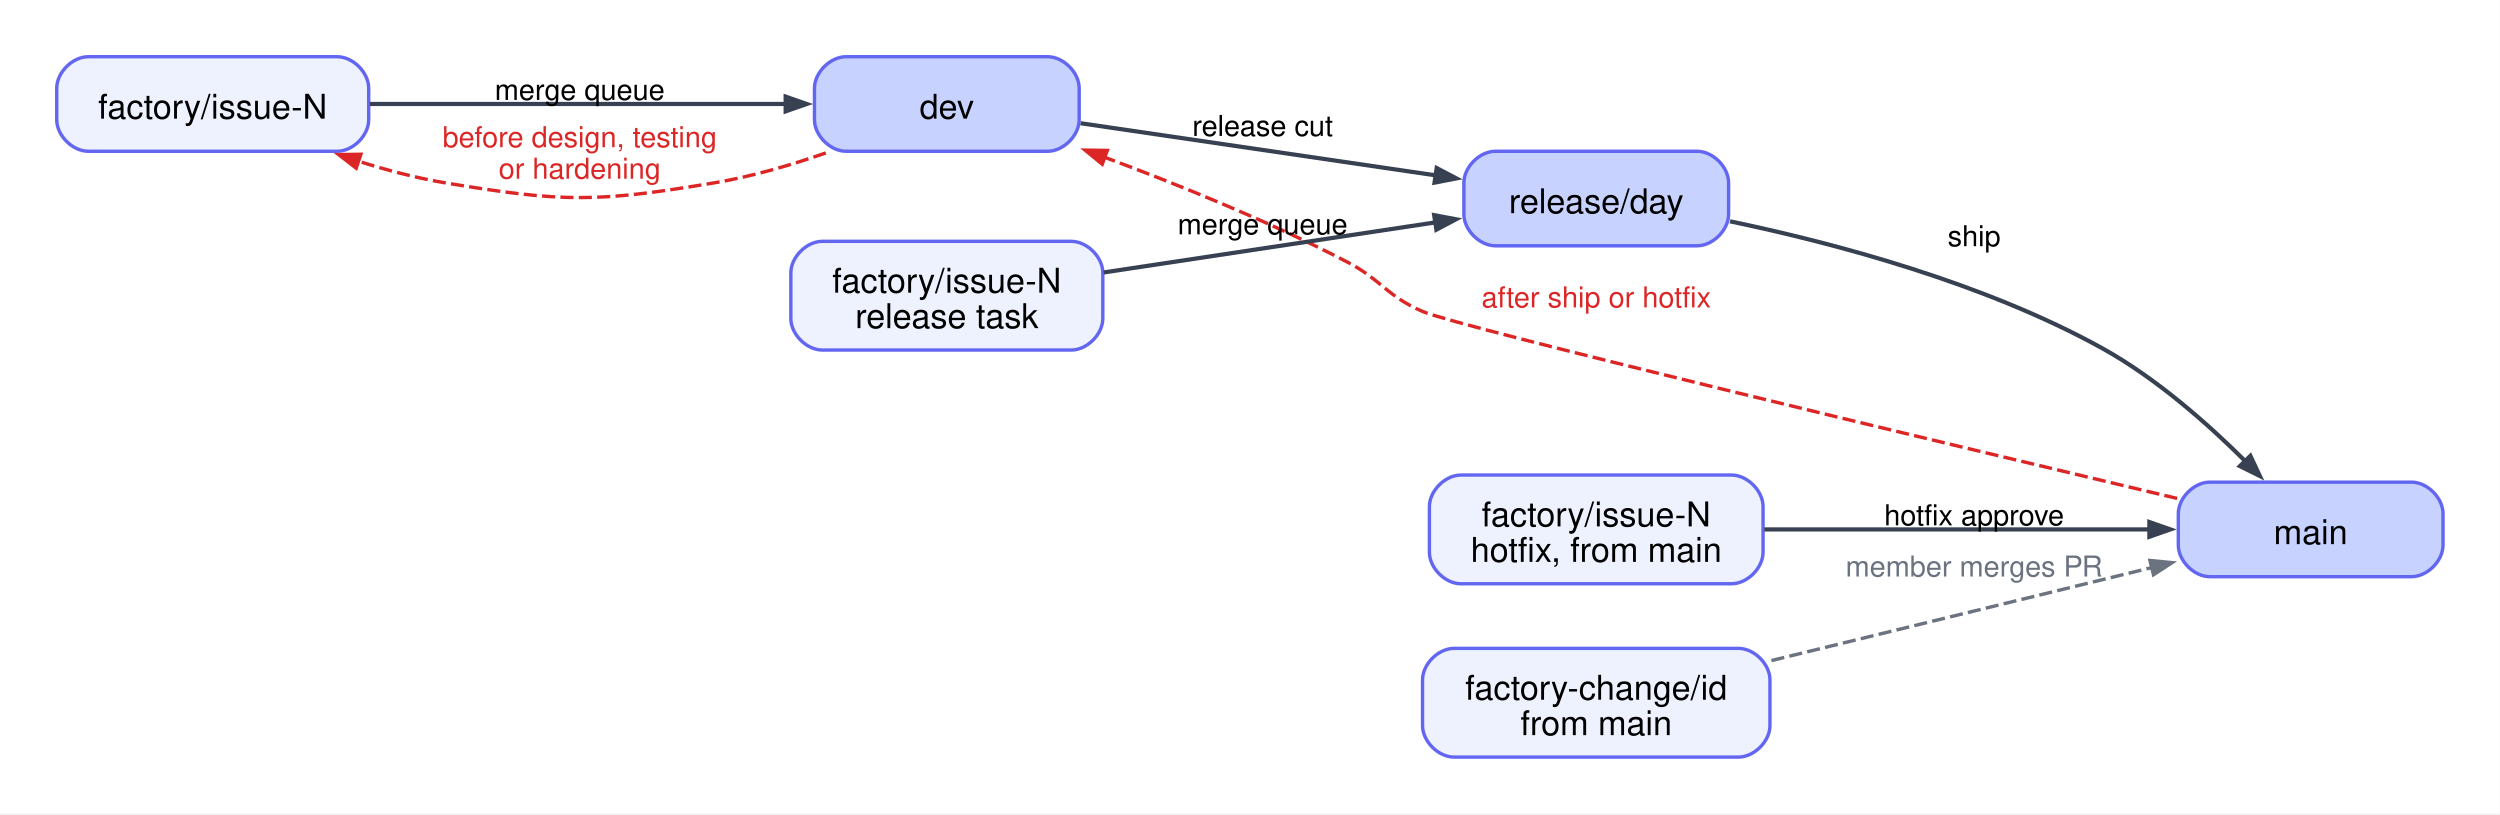
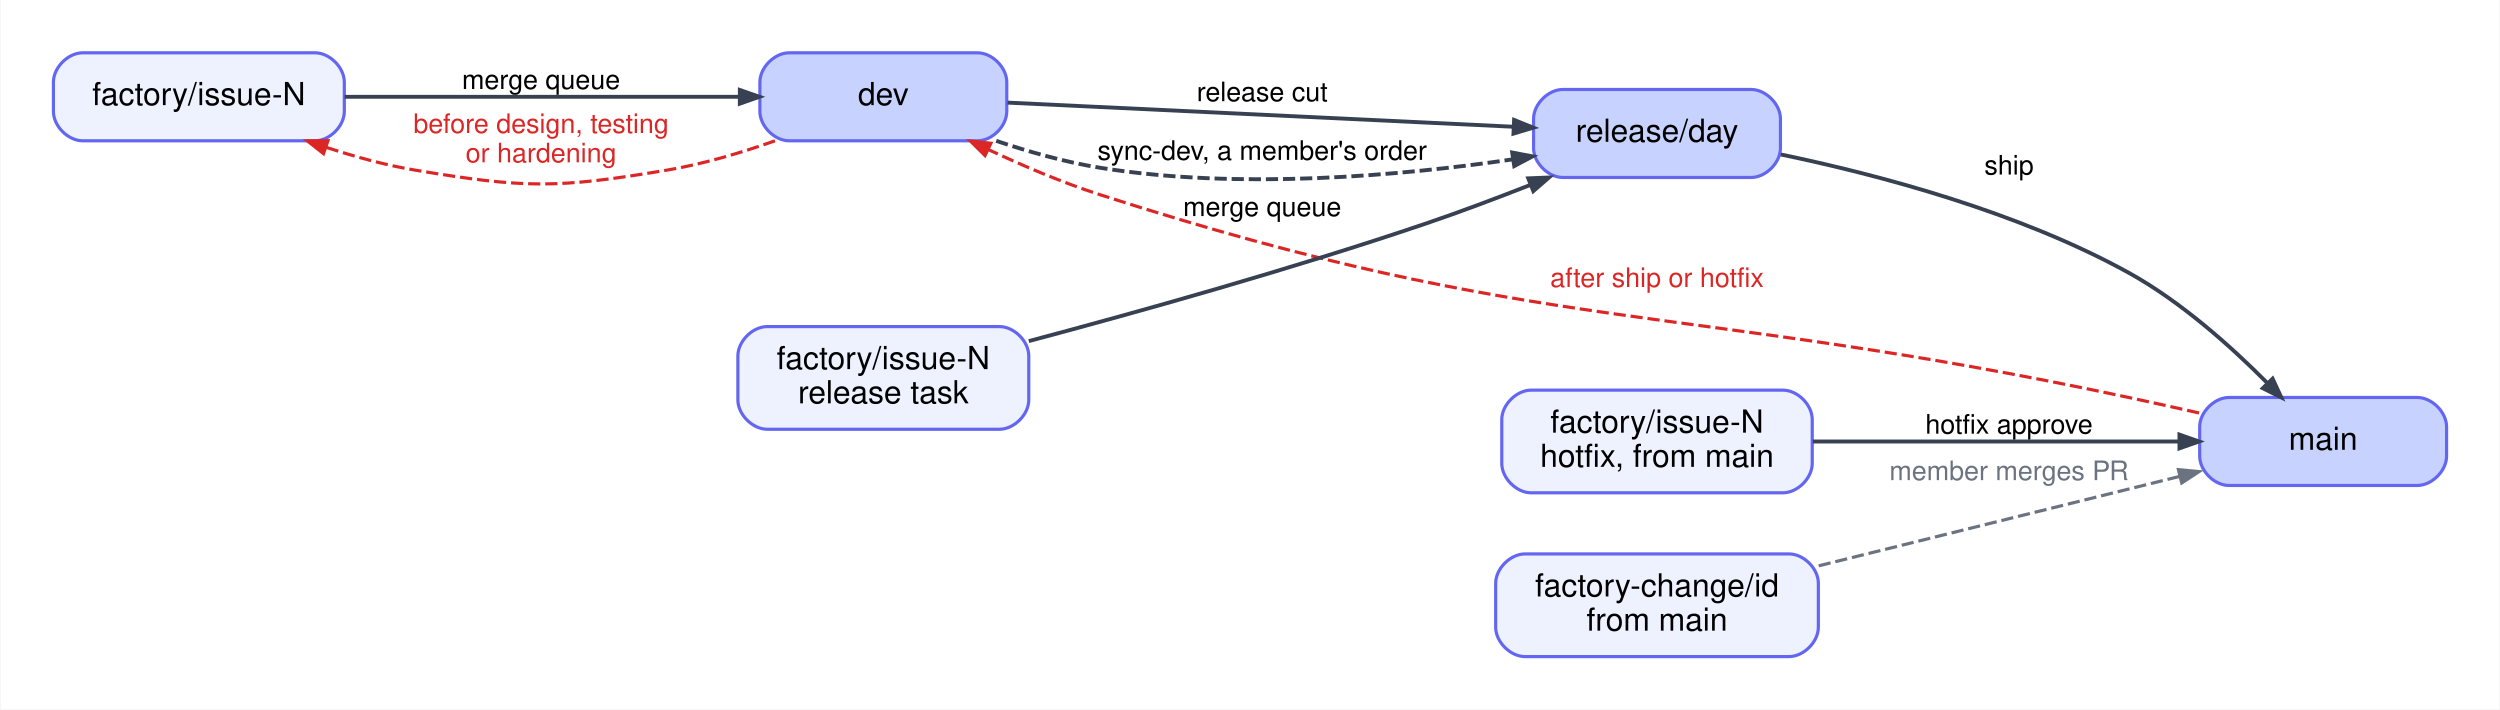
- <svg xmlns="http://www.w3.org/2000/svg" width="952pt" height="310pt" viewBox="0.00 0.00 952.00 310.00">
-   <g id="graph0" class="graph" transform="scale(1 1) rotate(0) translate(21.6 288.3)">
-     <polygon fill="white" stroke="none" points="-21.6,21.6 -21.6,-288.3 930.3,-288.3 930.3,21.6 -21.6,21.6" />
+ <svg xmlns="http://www.w3.org/2000/svg" width="1022pt" height="290pt" viewBox="0.00 0.00 1022.20 290.20">
+   <g id="graph0" class="graph" transform="scale(1 1) rotate(0) translate(21.6 268.6)">
+     <polygon fill="white" stroke="transparent" points="-21.6,21.6 -21.6,-268.6 1000.6,-268.6 1000.6,21.6 -21.6,21.6" />
    <g id="node1" class="node">
-       <path fill="#eef2ff" stroke="#6366f1" stroke-width="1.3" d="M106.8,-266.7C106.8,-266.7 12,-266.7 12,-266.7 6,-266.7 0,-260.7 0,-254.7 0,-254.7 0,-242.7 0,-242.7 0,-236.7 6,-230.7 12,-230.7 12,-230.7 106.8,-230.7 106.8,-230.7 112.8,-230.7 118.8,-236.7 118.8,-242.7 118.8,-242.7 118.8,-254.7 118.8,-254.7 118.8,-260.7 112.8,-266.7 106.8,-266.7" />
-       <text xml:space="preserve" text-anchor="middle" x="59.4" y="-243.1" font-family="Helvetica,sans-Serif" font-size="13.00">factory/issue-N</text>
+       <path fill="#eef2ff" stroke="#6366f1" stroke-width="1.3" d="M107,-247C107,-247 12,-247 12,-247 6,-247 0,-241 0,-235 0,-235 0,-223 0,-223 0,-217 6,-211 12,-211 12,-211 107,-211 107,-211 113,-211 119,-217 119,-223 119,-223 119,-235 119,-235 119,-241 113,-247 107,-247" />
+       <text text-anchor="middle" x="59.5" y="-225.6" font-family="Helvetica,sans-Serif" font-size="13.00">factory/issue-N</text>
    </g>
    <g id="node2" class="node">
-       <path fill="#c7d2fe" stroke="#6366f1" stroke-width="1.3" d="M377.35,-266.7C377.35,-266.7 300.55,-266.7 300.55,-266.7 294.55,-266.7 288.55,-260.7 288.55,-254.7 288.55,-254.7 288.55,-242.7 288.55,-242.7 288.55,-236.7 294.55,-230.7 300.55,-230.7 300.55,-230.7 377.35,-230.7 377.35,-230.7 383.35,-230.7 389.35,-236.7 389.35,-242.7 389.35,-242.7 389.35,-254.7 389.35,-254.7 389.35,-260.7 383.35,-266.7 377.35,-266.7" />
-       <text xml:space="preserve" text-anchor="middle" x="338.95" y="-243.1" font-family="Helvetica,sans-Serif" font-size="13.00">dev</text>
+       <path fill="#c7d2fe" stroke="#6366f1" stroke-width="1.3" d="M378,-247C378,-247 301,-247 301,-247 295,-247 289,-241 289,-235 289,-235 289,-223 289,-223 289,-217 295,-211 301,-211 301,-211 378,-211 378,-211 384,-211 390,-217 390,-223 390,-223 390,-235 390,-235 390,-241 384,-247 378,-247" />
+       <text text-anchor="middle" x="339.5" y="-225.6" font-family="Helvetica,sans-Serif" font-size="13.00">dev</text>
    </g>
    <g id="edge1" class="edge">
-       <path fill="none" stroke="#374151" stroke-width="1.6" d="M119.26,-248.7C165.86,-248.7 230.7,-248.7 277.67,-248.7" />
-       <polygon fill="#374151" stroke="#374151" stroke-width="1.6" points="277.58,-251.5 285.58,-248.7 277.58,-245.9 277.58,-251.5" />
-       <text xml:space="preserve" text-anchor="middle" x="199.17" y="-250.25" font-family="Helvetica,sans-Serif" font-size="11.00">merge queue</text>
+       <path fill="none" stroke="#374151" stroke-width="1.6" d="M119.12,-229C166.7,-229 233.44,-229 280.78,-229" />
+       <polygon fill="#374151" stroke="#374151" stroke-width="1.6" points="280.8,-231.8 288.8,-229 280.8,-226.2 280.8,-231.8" />
+       <text text-anchor="middle" x="199.5" y="-232.2" font-family="Helvetica,sans-Serif" font-size="11.00">merge queue</text>
+     </g>
+     <g id="edge8" class="edge">
+       <path fill="none" stroke="#dc2626" stroke-width="1.3" stroke-dasharray="5,2" d="M295.17,-210.99C281.31,-206.09 265.73,-201.46 251,-199 205.85,-191.47 193.15,-191.47 148,-199 135.92,-201.01 123.26,-204.49 111.45,-208.38" />
+       <polygon fill="#dc2626" stroke="#dc2626" stroke-width="1.3" points="110.49,-205.75 103.83,-210.99 112.31,-211.05 110.49,-205.75" />
+       <text text-anchor="middle" x="199.5" y="-214.2" font-family="Helvetica,sans-Serif" font-size="11.00" fill="#dc2626">before design, testing</text>
+       <text text-anchor="middle" x="199.5" y="-202.2" font-family="Helvetica,sans-Serif" font-size="11.00" fill="#dc2626">or hardening</text>
+     </g>
+     <g id="node3" class="node">
+       <path fill="#c7d2fe" stroke="#6366f1" stroke-width="1.3" d="M694.5,-232C694.5,-232 617.5,-232 617.5,-232 611.5,-232 605.5,-226 605.5,-220 605.5,-220 605.5,-208 605.5,-208 605.5,-202 611.5,-196 617.5,-196 617.5,-196 694.5,-196 694.5,-196 700.5,-196 706.5,-202 706.5,-208 706.5,-208 706.5,-220 706.5,-220 706.5,-226 700.5,-232 694.5,-232" />
+       <text text-anchor="middle" x="656" y="-210.6" font-family="Helvetica,sans-Serif" font-size="13.00">release/day</text>
+     </g>
+     <g id="edge2" class="edge">
+       <path fill="none" stroke="#374151" stroke-width="1.6" d="M390.33,-226.62C446.58,-223.94 537.94,-219.58 597.25,-216.75" />
+       <polygon fill="#374151" stroke="#374151" stroke-width="1.6" points="597.54,-219.54 605.4,-216.37 597.28,-213.95 597.54,-219.54" />
+       <text text-anchor="middle" x="494.5" y="-227.2" font-family="Helvetica,sans-Serif" font-size="11.00">release cut</text>
+     </g>
+     <g id="edge5" class="edge">
+       <path fill="none" stroke="#374151" stroke-width="1.6" stroke-dasharray="5,2" d="M385.68,-210.98C399.08,-206.47 413.94,-202.27 428,-200 485,-190.8 550.94,-196.68 597.02,-203.41" />
+       <polygon fill="#374151" stroke="#374151" stroke-width="1.6" points="596.76,-206.2 605.09,-204.63 597.6,-200.67 596.76,-206.2" />
+       <text text-anchor="middle" x="494.5" y="-203.2" font-family="Helvetica,sans-Serif" font-size="11.00">sync-dev, a member's order</text>
+     </g>
+     <g id="node4" class="node">
+       <path fill="#c7d2fe" stroke="#6366f1" stroke-width="1.3" d="M967,-106C967,-106 890,-106 890,-106 884,-106 878,-100 878,-94 878,-94 878,-82 878,-82 878,-76 884,-70 890,-70 890,-70 967,-70 967,-70 973,-70 979,-76 979,-82 979,-82 979,-94 979,-94 979,-100 973,-106 967,-106" />
+       <text text-anchor="middle" x="928.5" y="-84.6" font-family="Helvetica,sans-Serif" font-size="13.00">main</text>
+     </g>
+     <g id="edge3" class="edge">
+       <path fill="none" stroke="#374151" stroke-width="1.6" d="M706.63,-205.41C746.82,-197.05 803.96,-181.89 849,-157 870.26,-145.25 890.75,-126.92 905.47,-112.11" />
+       <polygon fill="#374151" stroke="#374151" stroke-width="1.6" points="907.83,-113.69 911.4,-106 903.82,-109.78 907.83,-113.69" />
+       <text text-anchor="middle" x="800" y="-197.2" font-family="Helvetica,sans-Serif" font-size="11.00">ship</text>
    </g>
    <g id="edge7" class="edge">
-       <path fill="none" stroke="#dc2626" stroke-width="1.3" stroke-dasharray="5,2" d="M292.88,-230.06C279.49,-225.39 264.63,-221.05 250.55,-218.7 205.51,-211.18 192.84,-211.18 147.8,-218.7 136.91,-220.52 125.55,-223.53 114.77,-226.95" />
-       <polygon fill="#dc2626" stroke="#dc2626" stroke-width="1.3" points="114.04,-224.25 107.34,-229.43 115.82,-229.56 114.04,-224.25" />
-       <text xml:space="preserve" text-anchor="middle" x="199.17" y="-232.25" font-family="Helvetica,sans-Serif" font-size="11.00" fill="#dc2626">before design, testing</text>
-       <text xml:space="preserve" text-anchor="middle" x="199.17" y="-220.25" font-family="Helvetica,sans-Serif" font-size="11.00" fill="#dc2626">or hardening</text>
+       <path fill="none" stroke="#dc2626" stroke-width="1.3" stroke-dasharray="5,2" d="M877.72,-99.66C868.2,-101.82 858.3,-104.02 849,-106 662.48,-145.76 609.52,-130.51 428,-189 412.7,-193.93 396.54,-200.8 382.33,-207.47" />
+       <polygon fill="#dc2626" stroke="#dc2626" stroke-width="1.3" points="381.1,-204.95 375.09,-210.92 383.51,-210 381.1,-204.95" />
+       <text text-anchor="middle" x="656" y="-151.2" font-family="Helvetica,sans-Serif" font-size="11.00" fill="#dc2626">after ship or hotfix</text>
    </g>
-     <g id="node3" class="node">
-       <path fill="#c7d2fe" stroke="#6366f1" stroke-width="1.3" d="M624.65,-230.7C624.65,-230.7 547.85,-230.7 547.85,-230.7 541.85,-230.7 535.85,-224.7 535.85,-218.7 535.85,-218.7 535.85,-206.7 535.85,-206.7 535.85,-200.7 541.85,-194.7 547.85,-194.7 547.85,-194.7 624.65,-194.7 624.65,-194.7 630.65,-194.7 636.65,-200.7 636.65,-206.7 636.65,-206.7 636.65,-218.7 636.65,-218.7 636.65,-224.7 630.65,-230.7 624.65,-230.7" />
-       <text xml:space="preserve" text-anchor="middle" x="586.25" y="-207.1" font-family="Helvetica,sans-Serif" font-size="13.00">release/day</text>
+     <g id="node5" class="node">
+       <path fill="#eef2ff" stroke="#6366f1" stroke-width="1.3" d="M387,-135C387,-135 292,-135 292,-135 286,-135 280,-129 280,-123 280,-123 280,-105 280,-105 280,-99 286,-93 292,-93 292,-93 387,-93 387,-93 393,-93 399,-99 399,-105 399,-105 399,-123 399,-123 399,-129 393,-135 387,-135" />
+       <text text-anchor="middle" x="339.5" y="-117.6" font-family="Helvetica,sans-Serif" font-size="13.00">factory/issue-N</text>
+       <text text-anchor="middle" x="339.5" y="-103.6" font-family="Helvetica,sans-Serif" font-size="13.00">release task</text>
    </g>
-     <g id="edge2" class="edge">
-       <path fill="none" stroke="#374151" stroke-width="1.6" d="M389.89,-241.37C429.01,-235.63 483.6,-227.62 525.12,-221.52" />
-       <polygon fill="#374151" stroke="#374151" stroke-width="1.6" points="525.48,-224.3 532.99,-220.37 524.67,-218.76 525.48,-224.3" />
-       <text xml:space="preserve" text-anchor="middle" x="459.22" y="-236.53" font-family="Helvetica,sans-Serif" font-size="11.00">release cut</text>
+     <g id="edge4" class="edge">
+       <path fill="none" stroke="#374151" stroke-width="1.6" d="M399.01,-129.06C443.72,-140.97 506.7,-158.6 561,-177 575.16,-181.8 590.3,-187.5 604.21,-192.97" />
+       <polygon fill="#374151" stroke="#374151" stroke-width="1.6" points="603.33,-195.64 611.8,-195.98 605.4,-190.43 603.33,-195.64" />
+       <text text-anchor="middle" x="494.5" y="-180.2" font-family="Helvetica,sans-Serif" font-size="11.00">merge queue</text>
    </g>
-     <g id="node4" class="node">
-       <path fill="#c7d2fe" stroke="#6366f1" stroke-width="1.3" d="M896.7,-104.7C896.7,-104.7 819.9,-104.7 819.9,-104.7 813.9,-104.7 807.9,-98.7 807.9,-92.7 807.9,-92.7 807.9,-80.7 807.9,-80.7 807.9,-74.7 813.9,-68.7 819.9,-68.7 819.9,-68.7 896.7,-68.7 896.7,-68.7 902.7,-68.7 908.7,-74.7 908.7,-80.7 908.7,-80.7 908.7,-92.7 908.7,-92.7 908.7,-98.7 902.7,-104.7 896.7,-104.7" />
-       <text xml:space="preserve" text-anchor="middle" x="858.3" y="-81.1" font-family="Helvetica,sans-Serif" font-size="13.00">main</text>
-     </g>
-     <g id="edge3" class="edge">
-       <path fill="none" stroke="#374151" stroke-width="1.6" d="M637.2,-204.02C677.3,-195.64 734.1,-180.49 778.9,-155.7 799.3,-144.41 818.99,-127.06 833.53,-112.57" />
-       <polygon fill="#374151" stroke="#374151" stroke-width="1.6" points="835.35,-114.72 838.95,-107.04 831.35,-110.8 835.35,-114.72" />
-       <text xml:space="preserve" text-anchor="middle" x="730.15" y="-194.54" font-family="Helvetica,sans-Serif" font-size="11.00">ship</text>
+     <g id="node6" class="node">
+       <path fill="#eef2ff" stroke="#6366f1" stroke-width="1.3" d="M707.5,-109C707.5,-109 604.5,-109 604.5,-109 598.5,-109 592.5,-103 592.5,-97 592.5,-97 592.5,-79 592.5,-79 592.5,-73 598.5,-67 604.5,-67 604.5,-67 707.5,-67 707.5,-67 713.5,-67 719.5,-73 719.5,-79 719.5,-79 719.5,-97 719.5,-97 719.5,-103 713.5,-109 707.5,-109" />
+       <text text-anchor="middle" x="656" y="-91.6" font-family="Helvetica,sans-Serif" font-size="13.00">factory/issue-N</text>
+       <text text-anchor="middle" x="656" y="-77.6" font-family="Helvetica,sans-Serif" font-size="13.00">hotfix, from main</text>
    </g>
    <g id="edge6" class="edge">
-       <path fill="none" stroke="#dc2626" stroke-width="1.3" stroke-dasharray="5,2" d="M807.45,-98.5C716.89,-120.01 533.38,-163.92 520.1,-169.7 505.97,-175.85 504.78,-181.6 491.1,-188.7 461.59,-204.02 427.25,-217.94 398.77,-228.51" />
-       <polygon fill="#dc2626" stroke="#dc2626" stroke-width="1.3" points="398.13,-225.76 391.58,-231.14 400.06,-231.02 398.13,-225.76" />
-       <text xml:space="preserve" text-anchor="middle" x="586.25" y="-171.25" font-family="Helvetica,sans-Serif" font-size="11.00" fill="#dc2626">after ship or hotfix</text>
-     </g>
-     <g id="node5" class="node">
-       <path fill="#eef2ff" stroke="#6366f1" stroke-width="1.3" d="M386.35,-196.4C386.35,-196.4 291.55,-196.4 291.55,-196.4 285.55,-196.4 279.55,-190.4 279.55,-184.4 279.55,-184.4 279.55,-167 279.55,-167 279.55,-161 285.55,-155 291.55,-155 291.55,-155 386.35,-155 386.35,-155 392.35,-155 398.35,-161 398.35,-167 398.35,-167 398.35,-184.4 398.35,-184.4 398.35,-190.4 392.35,-196.4 386.35,-196.4" />
-       <text xml:space="preserve" text-anchor="middle" x="338.95" y="-176.85" font-family="Helvetica,sans-Serif" font-size="13.00">factory/issue-N</text>
-       <text xml:space="preserve" text-anchor="middle" x="338.95" y="-163.35" font-family="Helvetica,sans-Serif" font-size="13.00">release task</text>
-     </g>
-     <g id="edge4" class="edge">
-       <path fill="none" stroke="#374151" stroke-width="1.6" d="M398.71,-184.56C436.96,-190.33 486.72,-197.84 525.22,-203.65" />
-       <polygon fill="#374151" stroke="#374151" stroke-width="1.6" points="524.53,-206.37 532.86,-204.8 525.37,-200.84 524.53,-206.37" />
-       <text xml:space="preserve" text-anchor="middle" x="459.22" y="-199.06" font-family="Helvetica,sans-Serif" font-size="11.00">merge queue</text>
-     </g>
-     <g id="node6" class="node">
-       <path fill="#eef2ff" stroke="#6366f1" stroke-width="1.3" d="M637.77,-107.4C637.77,-107.4 534.72,-107.4 534.72,-107.4 528.72,-107.4 522.72,-101.4 522.72,-95.4 522.72,-95.4 522.72,-78 522.72,-78 522.72,-72 528.72,-66 534.72,-66 534.72,-66 637.77,-66 637.77,-66 643.77,-66 649.77,-72 649.77,-78 649.77,-78 649.77,-95.4 649.77,-95.4 649.77,-101.4 643.77,-107.4 637.77,-107.4" />
-       <text xml:space="preserve" text-anchor="middle" x="586.25" y="-87.85" font-family="Helvetica,sans-Serif" font-size="13.00">factory/issue-N</text>
-       <text xml:space="preserve" text-anchor="middle" x="586.25" y="-74.35" font-family="Helvetica,sans-Serif" font-size="13.00">hotfix, from main</text>
-     </g>
-     <g id="edge5" class="edge">
-       <path fill="none" stroke="#374151" stroke-width="1.6" d="M650.22,-86.7C694.52,-86.7 753.45,-86.7 797.11,-86.7" />
-       <polygon fill="#374151" stroke="#374151" stroke-width="1.6" points="796.88,-89.5 804.88,-86.7 796.88,-83.9 796.88,-89.5" />
-       <text xml:space="preserve" text-anchor="middle" x="730.15" y="-88.25" font-family="Helvetica,sans-Serif" font-size="11.00">hotfix approve</text>
+       <path fill="none" stroke="#374151" stroke-width="1.6" d="M719.74,-88C764.99,-88 825.62,-88 869.7,-88" />
+       <polygon fill="#374151" stroke="#374151" stroke-width="1.6" points="869.73,-90.8 877.73,-88 869.73,-85.2 869.73,-90.8" />
+       <text text-anchor="middle" x="800" y="-91.2" font-family="Helvetica,sans-Serif" font-size="11.00">hotfix approve</text>
    </g>
    <g id="node7" class="node">
-       <path fill="#eef2ff" stroke="#6366f1" stroke-width="1.3" d="M640.4,-41.4C640.4,-41.4 532.1,-41.4 532.1,-41.4 526.1,-41.4 520.1,-35.4 520.1,-29.4 520.1,-29.4 520.1,-12 520.1,-12 520.1,-6 526.1,0 532.1,0 532.1,0 640.4,0 640.4,0 646.4,0 652.4,-6 652.4,-12 652.4,-12 652.4,-29.4 652.4,-29.4 652.4,-35.4 646.4,-41.4 640.4,-41.4" />
-       <text xml:space="preserve" text-anchor="middle" x="586.25" y="-21.85" font-family="Helvetica,sans-Serif" font-size="13.00">factory-change/id</text>
-       <text xml:space="preserve" text-anchor="middle" x="586.25" y="-8.35" font-family="Helvetica,sans-Serif" font-size="13.00">from main</text>
+       <path fill="#eef2ff" stroke="#6366f1" stroke-width="1.3" d="M710,-42C710,-42 602,-42 602,-42 596,-42 590,-36 590,-30 590,-30 590,-12 590,-12 590,-6 596,0 602,0 602,0 710,0 710,0 716,0 722,-6 722,-12 722,-12 722,-30 722,-30 722,-36 716,-42 710,-42" />
+       <text text-anchor="middle" x="656" y="-24.6" font-family="Helvetica,sans-Serif" font-size="13.00">factory-change/id</text>
+       <text text-anchor="middle" x="656" y="-10.6" font-family="Helvetica,sans-Serif" font-size="13.00">from main</text>
    </g>
-     <g id="edge8" class="edge">
-       <path fill="none" stroke="#6b7280" stroke-width="1.3" stroke-dasharray="5,2" d="M652.97,-36.76C697.24,-47.58 755.14,-61.73 798,-72.21" />
-       <polygon fill="#6b7280" stroke="#6b7280" stroke-width="1.3" points="797.11,-74.87 805.55,-74.05 798.44,-69.43 797.11,-74.87" />
-       <text xml:space="preserve" text-anchor="middle" x="730.15" y="-68.75" font-family="Helvetica,sans-Serif" font-size="11.00" fill="#6b7280">member merges PR</text>
+     <g id="edge9" class="edge">
+       <path fill="none" stroke="#6b7280" stroke-width="1.3" stroke-dasharray="5,2" d="M722.14,-37.13C767.17,-48.29 826.54,-62.99 869.86,-73.72" />
+       <polygon fill="#6b7280" stroke="#6b7280" stroke-width="1.3" points="869.31,-76.47 877.75,-75.68 870.66,-71.04 869.31,-76.47" />
+       <text text-anchor="middle" x="800" y="-72.2" font-family="Helvetica,sans-Serif" font-size="11.00" fill="#6b7280">member merges PR</text>
    </g>
  </g>
</svg>
